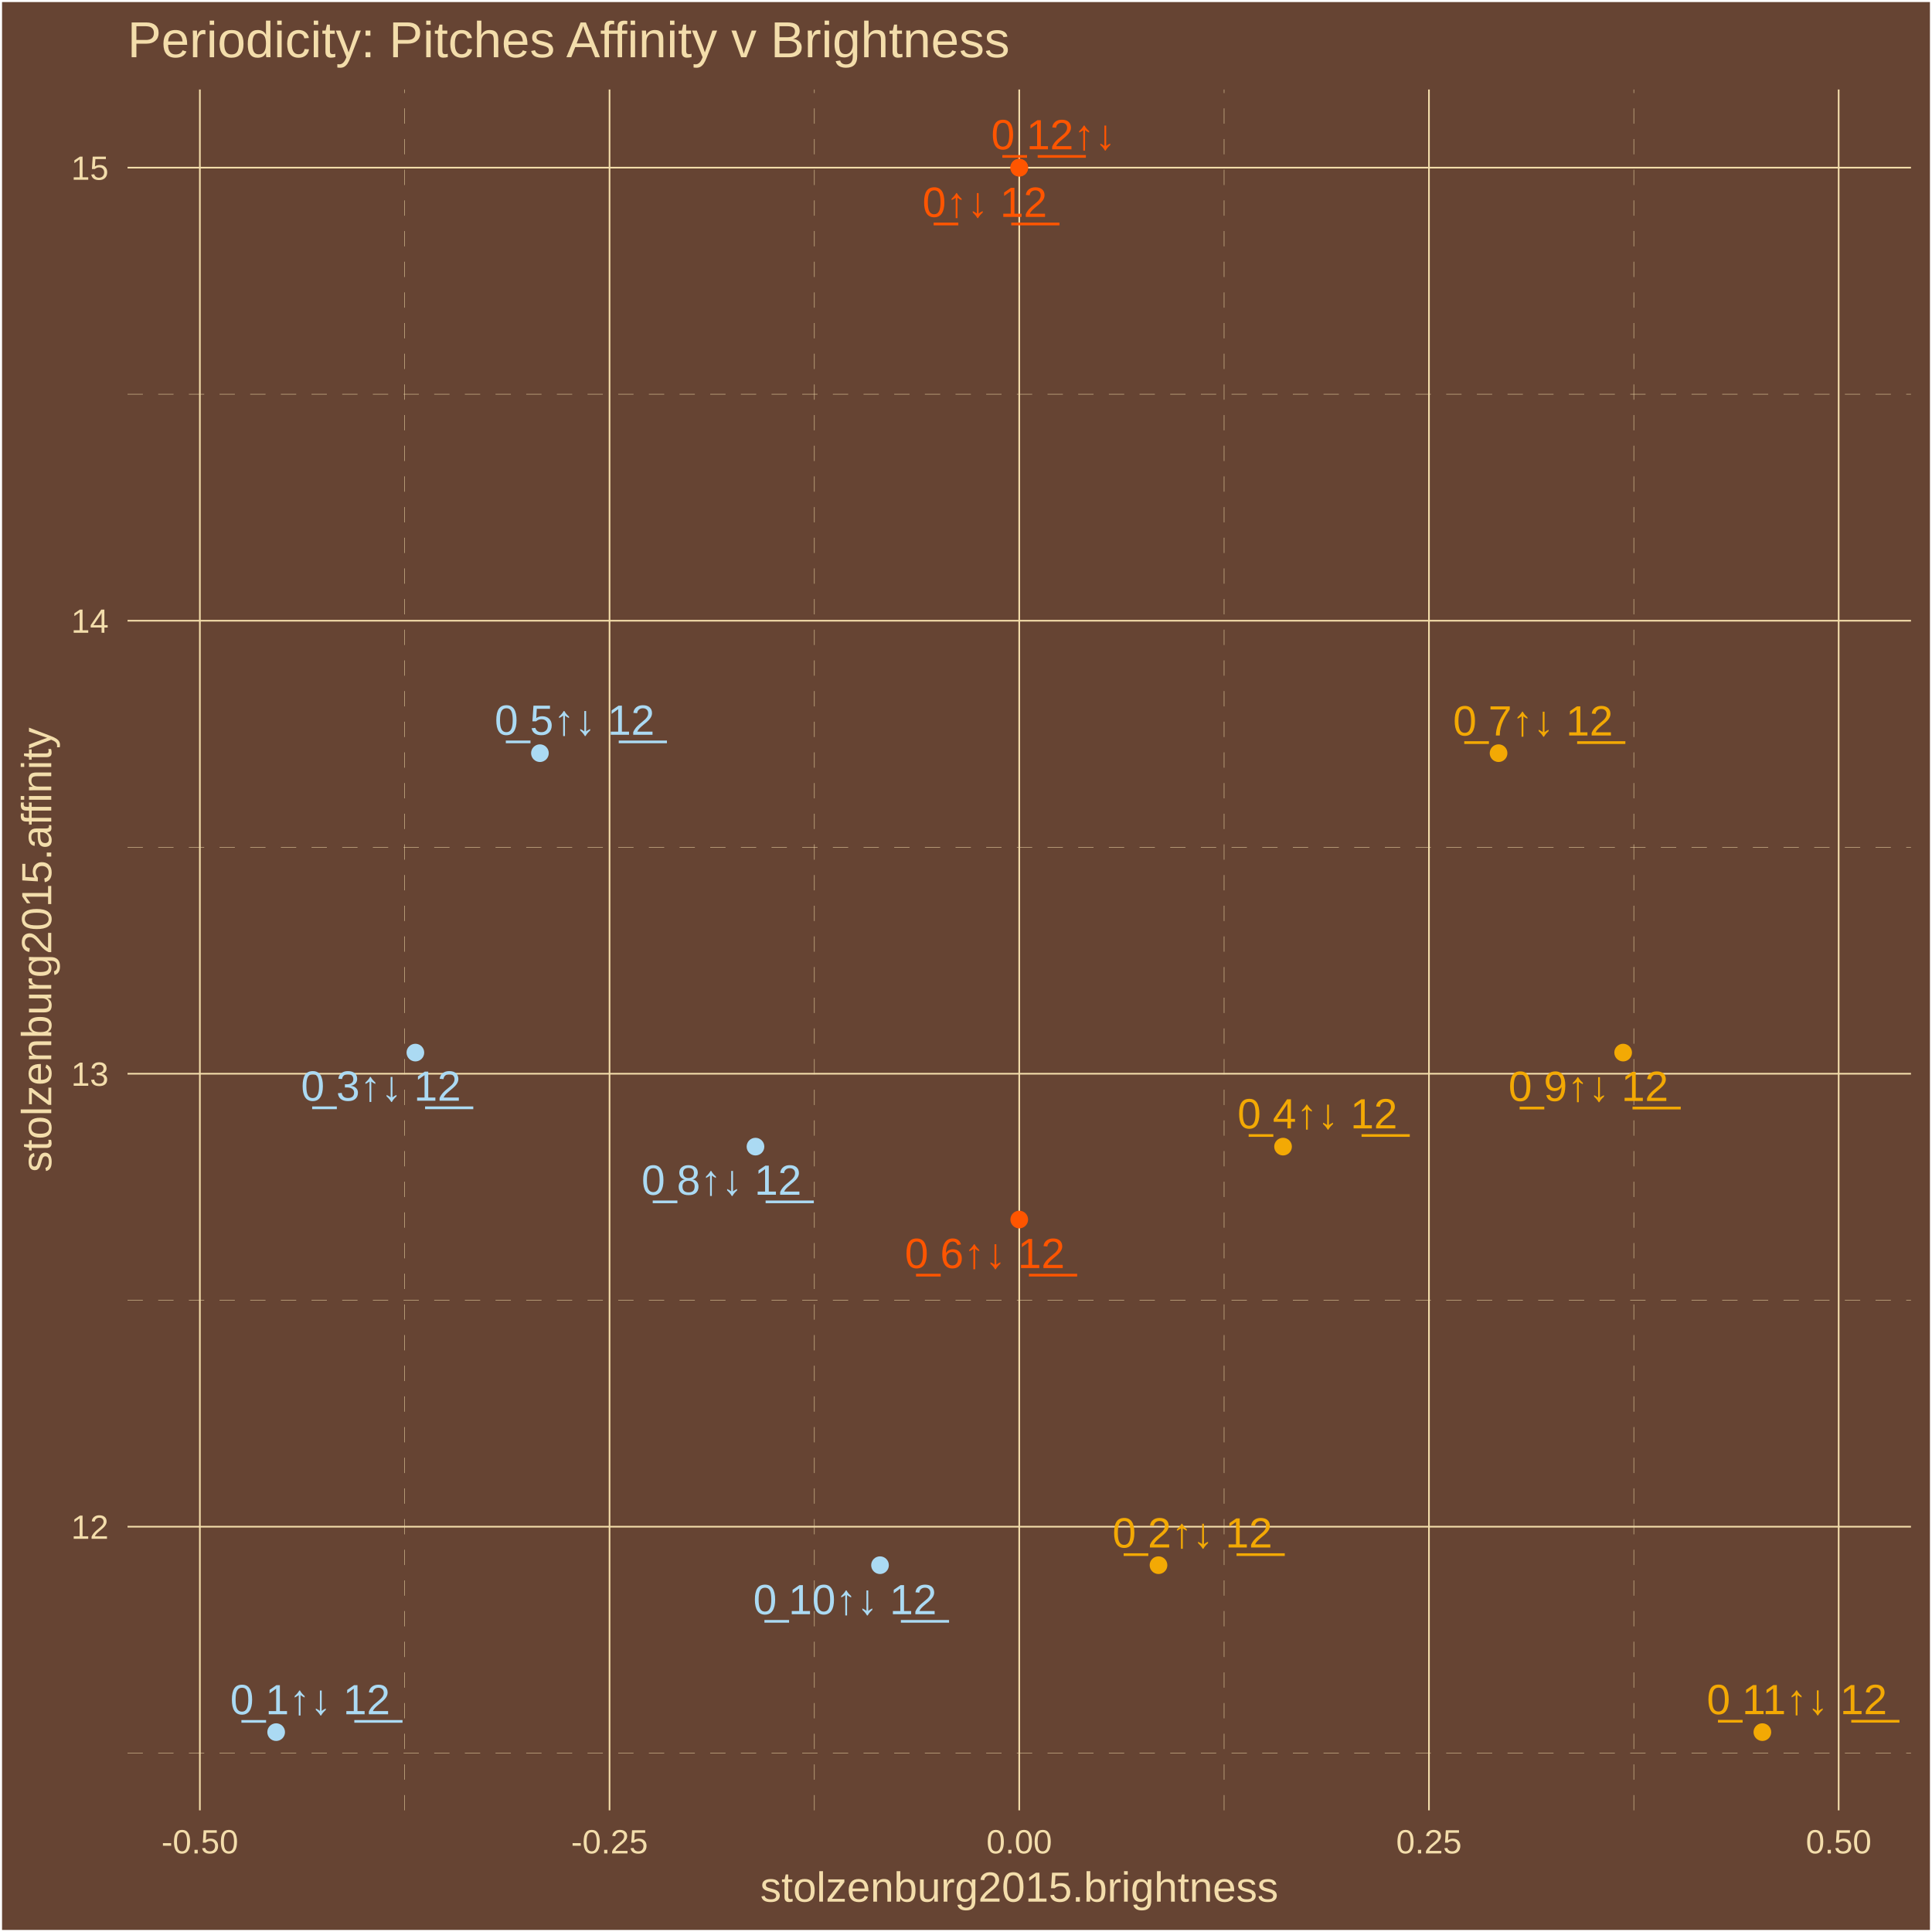
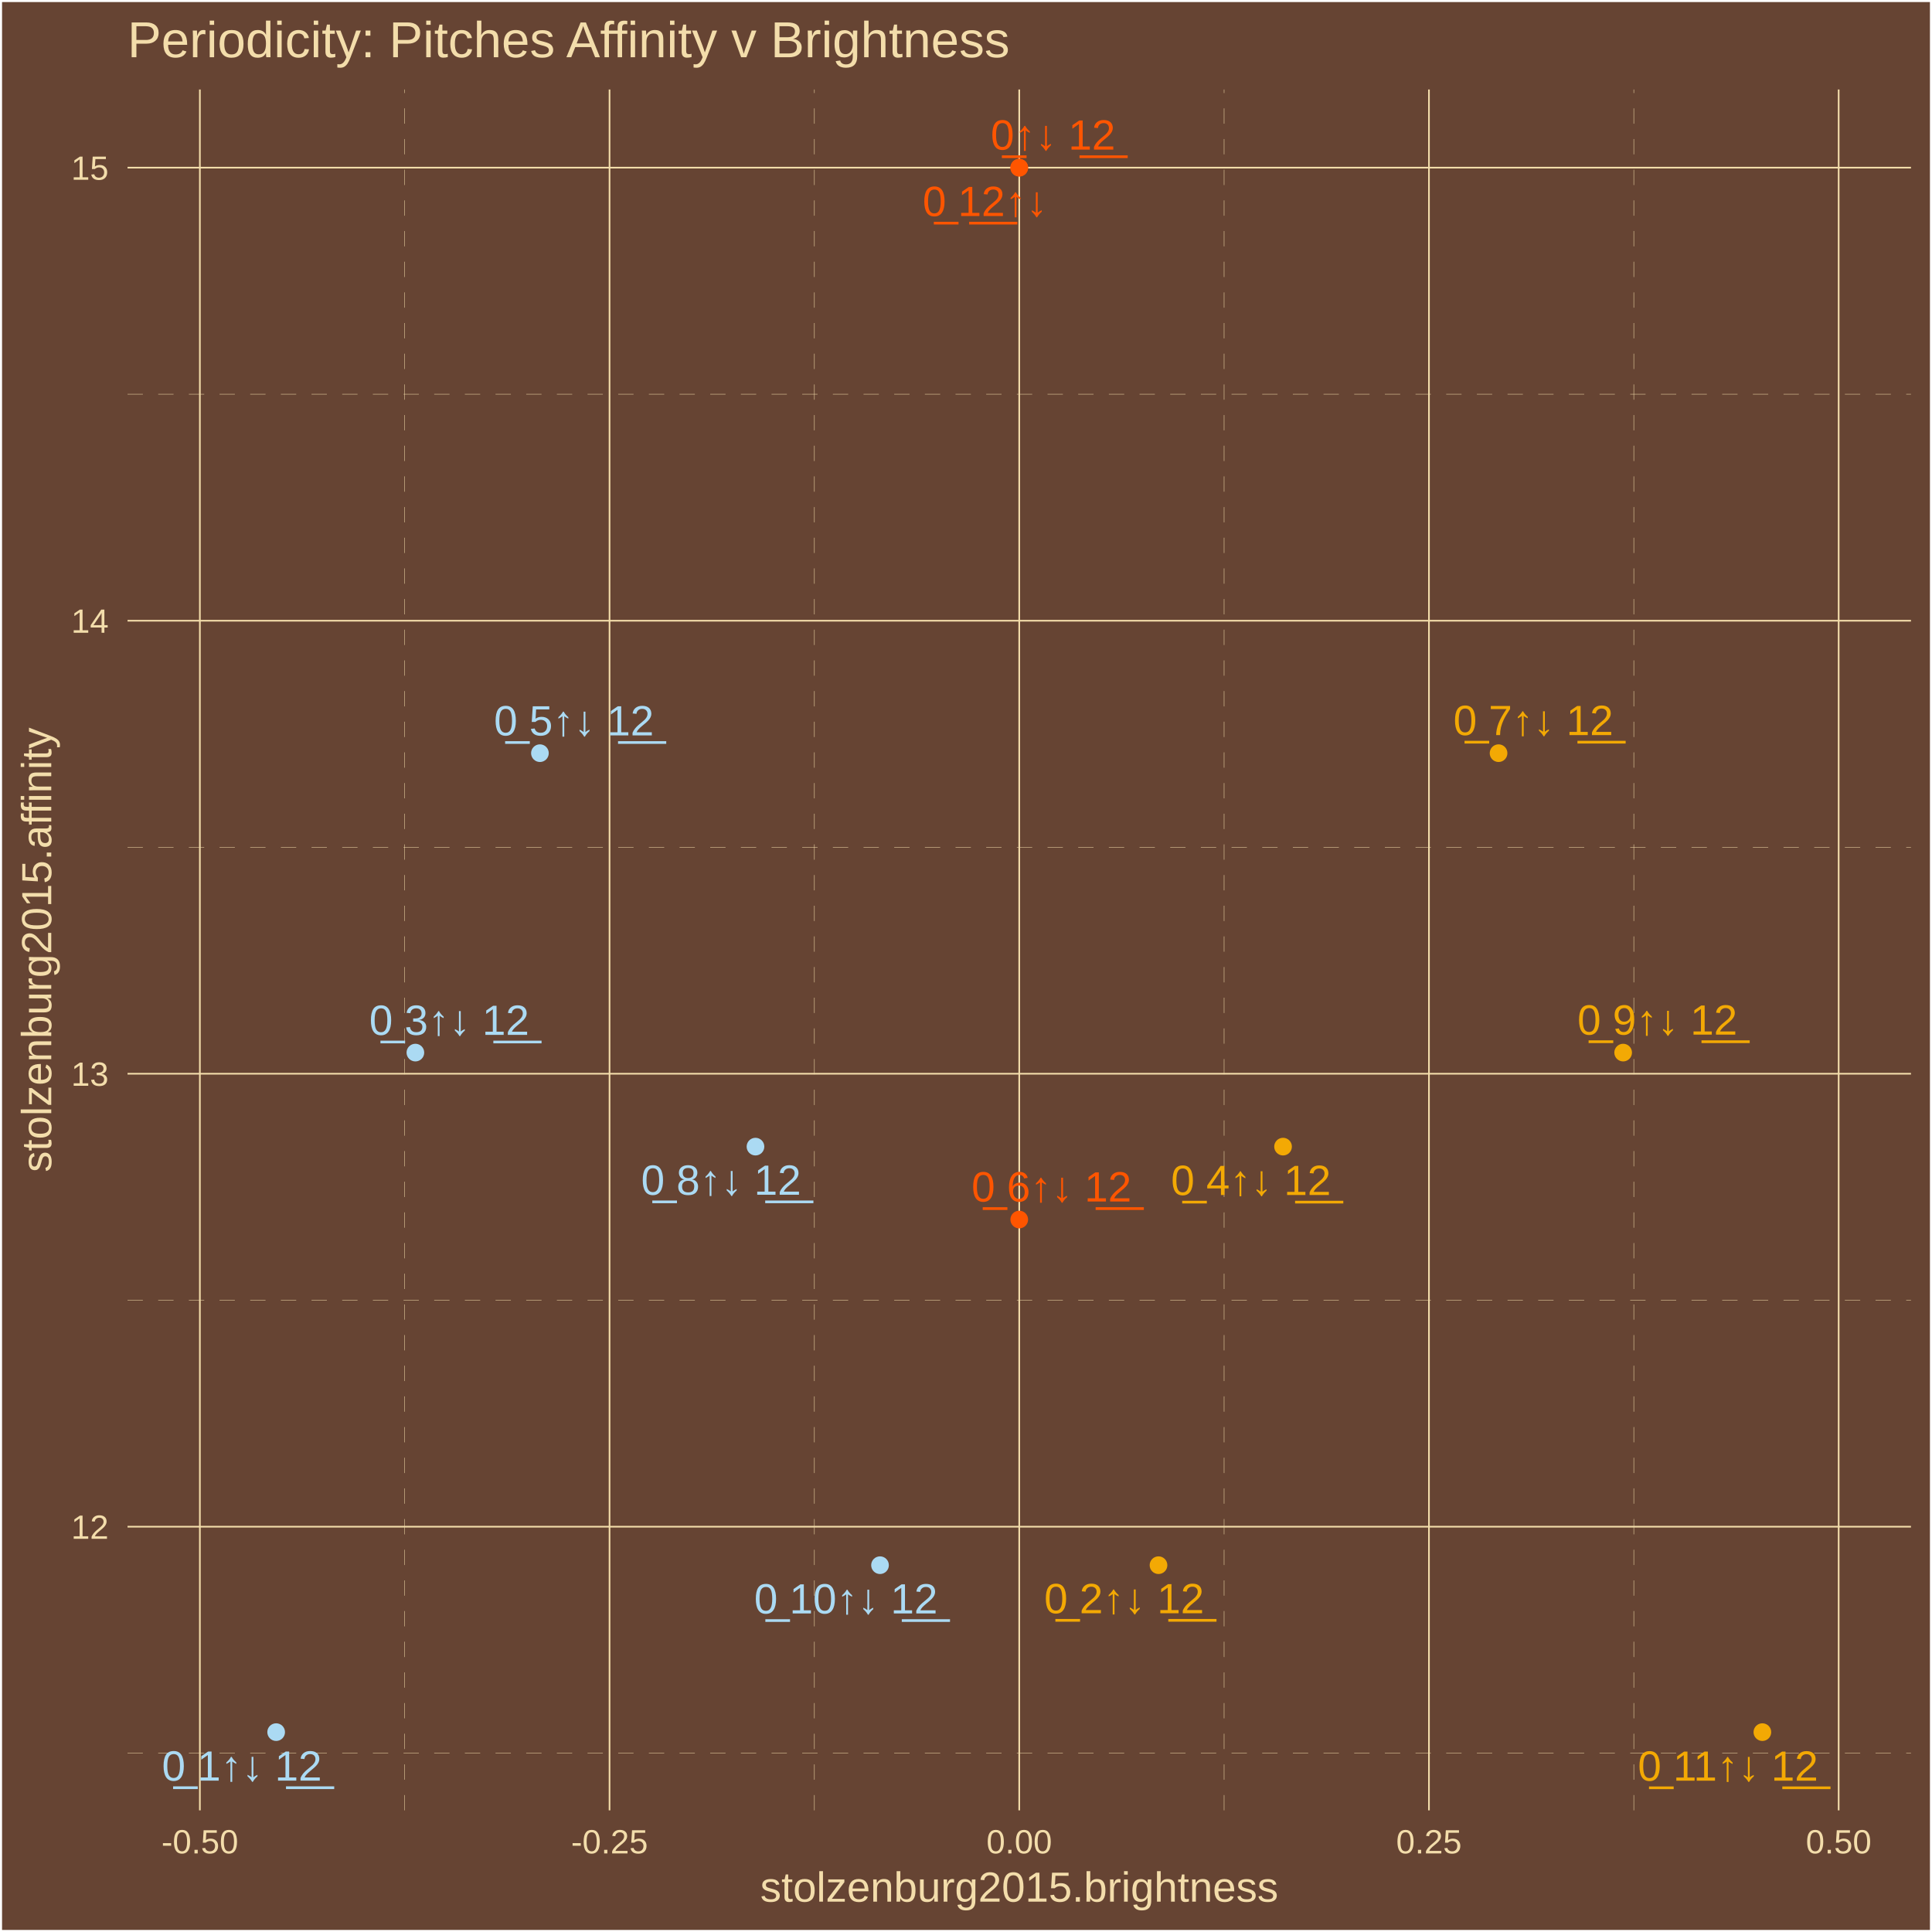
<svg xmlns="http://www.w3.org/2000/svg" class="svglite" width="504.00pt" height="504.00pt" viewBox="0 0 504.00 504.00">
  <defs>
    <style type="text/css">
    .svglite line, .svglite polyline, .svglite polygon, .svglite path, .svglite rect, .svglite circle {
      fill: none;
      stroke: #000000;
      stroke-linecap: round;
      stroke-linejoin: round;
      stroke-miterlimit: 10.00;
    }
    .svglite text {
      white-space: pre;
    }
  </style>
  </defs>
  <rect width="100%" height="100%" style="stroke: none; fill: #664433;" />
  <defs>
    <clipPath id="cpMC4wMHw1MDQuMDB8MC4wMHw1MDQuMDA=">
      <rect x="0.00" y="0.00" width="504.00" height="504.00" />
    </clipPath>
  </defs>
  <g clip-path="url(#cpMC4wMHw1MDQuMDB8MC4wMHw1MDQuMDA=)">
    <rect x="0.00" y="-0" width="504.00" height="504.00" style="stroke-width: 1.07; stroke: #FFFFFF; fill: #664433;" />
  </g>
  <defs>
    <clipPath id="cpMzMuMjd8NDk4LjUyfDIzLjM0fDQ3Mi4yNw==">
      <rect x="33.27" y="23.34" width="465.25" height="448.93" />
    </clipPath>
  </defs>
  <g clip-path="url(#cpMzMuMjd8NDk4LjUyfDIzLjM0fDQ3Mi4yNw==)">
    <rect x="33.27" y="23.34" width="465.25" height="448.93" style="stroke-width: 1.07; stroke: none; fill: #664433;" />
    <polyline points="33.27,457.36 498.52,457.36 " style="stroke-width: 0.11; stroke: #F3DDAB; stroke-dasharray: 4.00,4.00; stroke-linecap: butt;" />
    <polyline points="33.27,339.18 498.52,339.18 " style="stroke-width: 0.11; stroke: #F3DDAB; stroke-dasharray: 4.00,4.00; stroke-linecap: butt;" />
    <polyline points="33.27,221.01 498.52,221.01 " style="stroke-width: 0.11; stroke: #F3DDAB; stroke-dasharray: 4.00,4.00; stroke-linecap: butt;" />
    <polyline points="33.27,102.83 498.52,102.83 " style="stroke-width: 0.11; stroke: #F3DDAB; stroke-dasharray: 4.00,4.00; stroke-linecap: butt;" />
    <polyline points="105.58,472.27 105.58,23.34 " style="stroke-width: 0.11; stroke: #F3DDAB; stroke-dasharray: 4.00,4.00; stroke-linecap: butt;" />
    <polyline points="212.45,472.27 212.45,23.34 " style="stroke-width: 0.11; stroke: #F3DDAB; stroke-dasharray: 4.00,4.00; stroke-linecap: butt;" />
    <polyline points="319.33,472.27 319.33,23.34 " style="stroke-width: 0.11; stroke: #F3DDAB; stroke-dasharray: 4.00,4.00; stroke-linecap: butt;" />
    <polyline points="426.21,472.27 426.21,23.34 " style="stroke-width: 0.11; stroke: #F3DDAB; stroke-dasharray: 4.00,4.00; stroke-linecap: butt;" />
    <polyline points="33.27,398.27 498.52,398.27 " style="stroke-width: 0.43; stroke: #F3DDAB; stroke-linecap: butt;" />
    <polyline points="33.27,280.10 498.52,280.10 " style="stroke-width: 0.43; stroke: #F3DDAB; stroke-linecap: butt;" />
    <polyline points="33.27,161.92 498.52,161.92 " style="stroke-width: 0.43; stroke: #F3DDAB; stroke-linecap: butt;" />
    <polyline points="33.27,43.74 498.52,43.74 " style="stroke-width: 0.43; stroke: #F3DDAB; stroke-linecap: butt;" />
    <polyline points="52.14,472.27 52.14,23.34 " style="stroke-width: 0.43; stroke: #F3DDAB; stroke-linecap: butt;" />
    <polyline points="159.01,472.27 159.01,23.34 " style="stroke-width: 0.43; stroke: #F3DDAB; stroke-linecap: butt;" />
    <polyline points="265.89,472.27 265.89,23.34 " style="stroke-width: 0.43; stroke: #F3DDAB; stroke-linecap: butt;" />
    <polyline points="372.77,472.27 372.77,23.34 " style="stroke-width: 0.43; stroke: #F3DDAB; stroke-linecap: butt;" />
    <polyline points="479.65,472.27 479.65,23.34 " style="stroke-width: 0.43; stroke: #F3DDAB; stroke-linecap: butt;" />
    <circle cx="265.89" cy="43.74" r="1.95" style="stroke-width: 0.71; stroke: #FF5500; fill: #FF5500;" />
    <circle cx="72.04" cy="451.86" r="1.95" style="stroke-width: 0.71; stroke: #ABDAF3; fill: #ABDAF3;" />
    <circle cx="302.22" cy="408.31" r="1.95" style="stroke-width: 0.71; stroke: #F3A904; fill: #F3A904;" />
    <circle cx="108.36" cy="274.59" r="1.95" style="stroke-width: 0.71; stroke: #ABDAF3; fill: #ABDAF3;" />
    <circle cx="334.71" cy="299.12" r="1.95" style="stroke-width: 0.71; stroke: #F3A904; fill: #F3A904;" />
    <circle cx="140.85" cy="196.48" r="1.95" style="stroke-width: 0.71; stroke: #ABDAF3; fill: #ABDAF3;" />
    <circle cx="265.89" cy="318.14" r="1.95" style="stroke-width: 0.71; stroke: #FF5500; fill: #FF5500;" />
    <circle cx="390.93" cy="196.48" r="1.95" style="stroke-width: 0.71; stroke: #F3A904; fill: #F3A904;" />
    <circle cx="197.08" cy="299.12" r="1.95" style="stroke-width: 0.71; stroke: #ABDAF3; fill: #ABDAF3;" />
    <circle cx="423.43" cy="274.59" r="1.95" style="stroke-width: 0.71; stroke: #F3A904; fill: #F3A904;" />
    <circle cx="229.57" cy="408.31" r="1.95" style="stroke-width: 0.71; stroke: #ABDAF3; fill: #ABDAF3;" />
    <circle cx="459.75" cy="451.86" r="1.95" style="stroke-width: 0.71; stroke: #F3A904; fill: #F3A904;" />
    <circle cx="265.89" cy="43.74" r="1.95" style="stroke-width: 0.71; stroke: #FF5500; fill: #FF5500;" />
-     <text x="256.90" y="56.58" text-anchor="middle" style="font-size: 11.04px;fill: #FF5500; font-family: &quot;Arial&quot;;" textLength="35.45px" lengthAdjust="spacingAndGlyphs">0̲↑↓ 1̲2̲</text>
-     <text x="80.92" y="447.20" text-anchor="middle" style="font-size: 11.04px;fill: #ABDAF3; font-family: &quot;Arial&quot;;" textLength="44.65px" lengthAdjust="spacingAndGlyphs">0̲ 1↑↓ 1̲2̲</text>
-     <text x="311.07" y="403.70" text-anchor="middle" style="font-size: 11.04px;fill: #F3A904; font-family: &quot;Arial&quot;;" textLength="44.65px" lengthAdjust="spacingAndGlyphs">0̲ 2↑↓ 1̲2̲</text>
-     <text x="99.38" y="287.14" text-anchor="middle" style="font-size: 11.04px;fill: #ABDAF3; font-family: &quot;Arial&quot;;" textLength="44.65px" lengthAdjust="spacingAndGlyphs">0̲ 3↑↓ 1̲2̲</text>
-     <text x="343.68" y="294.37" text-anchor="middle" style="font-size: 11.04px;fill: #F3A904; font-family: &quot;Arial&quot;;" textLength="44.65px" lengthAdjust="spacingAndGlyphs">0̲ 4↑↓ 1̲2̲</text>
-     <text x="149.90" y="191.69" text-anchor="middle" style="font-size: 11.04px;fill: #ABDAF3; font-family: &quot;Arial&quot;;" textLength="44.65px" lengthAdjust="spacingAndGlyphs">0̲ 5↑↓ 1̲2̲</text>
-     <text x="256.91" y="330.80" text-anchor="middle" style="font-size: 11.04px;fill: #FF5500; font-family: &quot;Arial&quot;;" textLength="44.65px" lengthAdjust="spacingAndGlyphs">0̲ 6↑↓ 1̲2̲</text>
-     <text x="399.92" y="191.87" text-anchor="middle" style="font-size: 11.04px;fill: #F3A904; font-family: &quot;Arial&quot;;" textLength="44.65px" lengthAdjust="spacingAndGlyphs">0̲ 7↑↓ 1̲2̲</text>
-     <text x="188.22" y="311.67" text-anchor="middle" style="font-size: 11.04px;fill: #ABDAF3; font-family: &quot;Arial&quot;;" textLength="44.65px" lengthAdjust="spacingAndGlyphs">0̲ 8↑↓ 1̲2̲</text>
-     <text x="414.37" y="287.21" text-anchor="middle" style="font-size: 11.04px;fill: #F3A904; font-family: &quot;Arial&quot;;" textLength="44.65px" lengthAdjust="spacingAndGlyphs">0̲ 9↑↓ 1̲2̲</text>
-     <text x="220.43" y="421.10" text-anchor="middle" style="font-size: 11.04px;fill: #ABDAF3; font-family: &quot;Arial&quot;;" textLength="50.79px" lengthAdjust="spacingAndGlyphs">0̲ 10↑↓ 1̲2̲</text>
-     <text x="468.77" y="447.17" text-anchor="middle" style="font-size: 11.04px;fill: #F3A904; font-family: &quot;Arial&quot;;" textLength="50.79px" lengthAdjust="spacingAndGlyphs">0̲ 11↑↓ 1̲2̲</text>
-     <text x="274.83" y="38.95" text-anchor="middle" style="font-size: 11.04px;fill: #FF5500; font-family: &quot;Arial&quot;;" textLength="35.45px" lengthAdjust="spacingAndGlyphs">0̲ 1̲2̲↑↓</text>
+     <text x="274.70" y="39.03" text-anchor="middle" style="font-size: 11.04px;fill: #FF5500; font-family: &quot;Arial&quot;;" textLength="35.45px" lengthAdjust="spacingAndGlyphs">0̲↑↓ 1̲2̲</text>
+     <text x="63.10" y="464.51" text-anchor="middle" style="font-size: 11.04px;fill: #ABDAF3; font-family: &quot;Arial&quot;;" textLength="44.65px" lengthAdjust="spacingAndGlyphs">0̲ 1↑↓ 1̲2̲</text>
+     <text x="293.26" y="420.84" text-anchor="middle" style="font-size: 11.04px;fill: #F3A904; font-family: &quot;Arial&quot;;" textLength="44.65px" lengthAdjust="spacingAndGlyphs">0̲ 2↑↓ 1̲2̲</text>
+     <text x="117.19" y="269.97" text-anchor="middle" style="font-size: 11.04px;fill: #ABDAF3; font-family: &quot;Arial&quot;;" textLength="44.65px" lengthAdjust="spacingAndGlyphs">0̲ 3↑↓ 1̲2̲</text>
+     <text x="326.34" y="311.74" text-anchor="middle" style="font-size: 11.04px;fill: #F3A904; font-family: &quot;Arial&quot;;" textLength="44.65px" lengthAdjust="spacingAndGlyphs">0̲ 4↑↓ 1̲2̲</text>
+     <text x="149.72" y="191.84" text-anchor="middle" style="font-size: 11.04px;fill: #ABDAF3; font-family: &quot;Arial&quot;;" textLength="44.65px" lengthAdjust="spacingAndGlyphs">0̲ 5↑↓ 1̲2̲</text>
+     <text x="274.31" y="313.43" text-anchor="middle" style="font-size: 11.04px;fill: #FF5500; font-family: &quot;Arial&quot;;" textLength="44.65px" lengthAdjust="spacingAndGlyphs">0̲ 6↑↓ 1̲2̲</text>
+     <text x="400.00" y="191.76" text-anchor="middle" style="font-size: 11.04px;fill: #F3A904; font-family: &quot;Arial&quot;;" textLength="44.65px" lengthAdjust="spacingAndGlyphs">0̲ 7↑↓ 1̲2̲</text>
+     <text x="188.11" y="311.68" text-anchor="middle" style="font-size: 11.04px;fill: #ABDAF3; font-family: &quot;Arial&quot;;" textLength="44.65px" lengthAdjust="spacingAndGlyphs">0̲ 8↑↓ 1̲2̲</text>
+     <text x="432.36" y="269.90" text-anchor="middle" style="font-size: 11.04px;fill: #F3A904; font-family: &quot;Arial&quot;;" textLength="44.65px" lengthAdjust="spacingAndGlyphs">0̲ 9↑↓ 1̲2̲</text>
+     <text x="220.67" y="420.91" text-anchor="middle" style="font-size: 11.04px;fill: #ABDAF3; font-family: &quot;Arial&quot;;" textLength="50.79px" lengthAdjust="spacingAndGlyphs">0̲ 10↑↓ 1̲2̲</text>
+     <text x="450.78" y="464.53" text-anchor="middle" style="font-size: 11.04px;fill: #F3A904; font-family: &quot;Arial&quot;;" textLength="50.79px" lengthAdjust="spacingAndGlyphs">0̲ 11↑↓ 1̲2̲</text>
+     <text x="256.95" y="56.36" text-anchor="middle" style="font-size: 11.04px;fill: #FF5500; font-family: &quot;Arial&quot;;" textLength="35.45px" lengthAdjust="spacingAndGlyphs">0̲ 1̲2̲↑↓</text>
  </g>
  <g clip-path="url(#cpMC4wMHw1MDQuMDB8MC4wMHw1MDQuMDA=)">
    <text x="28.34" y="401.43" text-anchor="end" style="font-size: 8.80px;fill: #F3DDAB; font-family: &quot;Arial&quot;;" textLength="9.79px" lengthAdjust="spacingAndGlyphs">12</text>
    <text x="28.34" y="283.25" text-anchor="end" style="font-size: 8.80px;fill: #F3DDAB; font-family: &quot;Arial&quot;;" textLength="9.79px" lengthAdjust="spacingAndGlyphs">13</text>
    <text x="28.34" y="165.07" text-anchor="end" style="font-size: 8.80px;fill: #F3DDAB; font-family: &quot;Arial&quot;;" textLength="9.79px" lengthAdjust="spacingAndGlyphs">14</text>
    <text x="28.34" y="46.90" text-anchor="end" style="font-size: 8.80px;fill: #F3DDAB; font-family: &quot;Arial&quot;;" textLength="9.79px" lengthAdjust="spacingAndGlyphs">15</text>
    <text x="52.14" y="483.50" text-anchor="middle" style="font-size: 8.80px;fill: #F3DDAB; font-family: &quot;Arial&quot;;" textLength="20.06px" lengthAdjust="spacingAndGlyphs">-0.50</text>
    <text x="159.01" y="483.50" text-anchor="middle" style="font-size: 8.80px;fill: #F3DDAB; font-family: &quot;Arial&quot;;" textLength="20.06px" lengthAdjust="spacingAndGlyphs">-0.25</text>
    <text x="265.89" y="483.50" text-anchor="middle" style="font-size: 8.80px;fill: #F3DDAB; font-family: &quot;Arial&quot;;" textLength="17.13px" lengthAdjust="spacingAndGlyphs">0.00</text>
    <text x="372.77" y="483.50" text-anchor="middle" style="font-size: 8.80px;fill: #F3DDAB; font-family: &quot;Arial&quot;;" textLength="17.13px" lengthAdjust="spacingAndGlyphs">0.25</text>
    <text x="479.65" y="483.50" text-anchor="middle" style="font-size: 8.80px;fill: #F3DDAB; font-family: &quot;Arial&quot;;" textLength="17.13px" lengthAdjust="spacingAndGlyphs">0.50</text>
    <text x="265.89" y="496.09" text-anchor="middle" style="font-size: 11.00px;fill: #F3DDAB; font-family: &quot;Arial&quot;;" textLength="135.17px" lengthAdjust="spacingAndGlyphs">stolzenburg2015.brightness</text>
    <text transform="translate(13.37,247.80) rotate(-90)" text-anchor="middle" style="font-size: 11.00px;fill: #F3DDAB; font-family: &quot;Arial&quot;;" textLength="116.19px" lengthAdjust="spacingAndGlyphs">stolzenburg2015.affinity</text>
    <text x="33.27" y="14.94" style="font-size: 13.20px;fill: #F3DDAB; font-family: &quot;Arial&quot;;" textLength="230.93px" lengthAdjust="spacingAndGlyphs">Periodicity: Pitches Affinity v Brightness</text>
  </g>
</svg>
